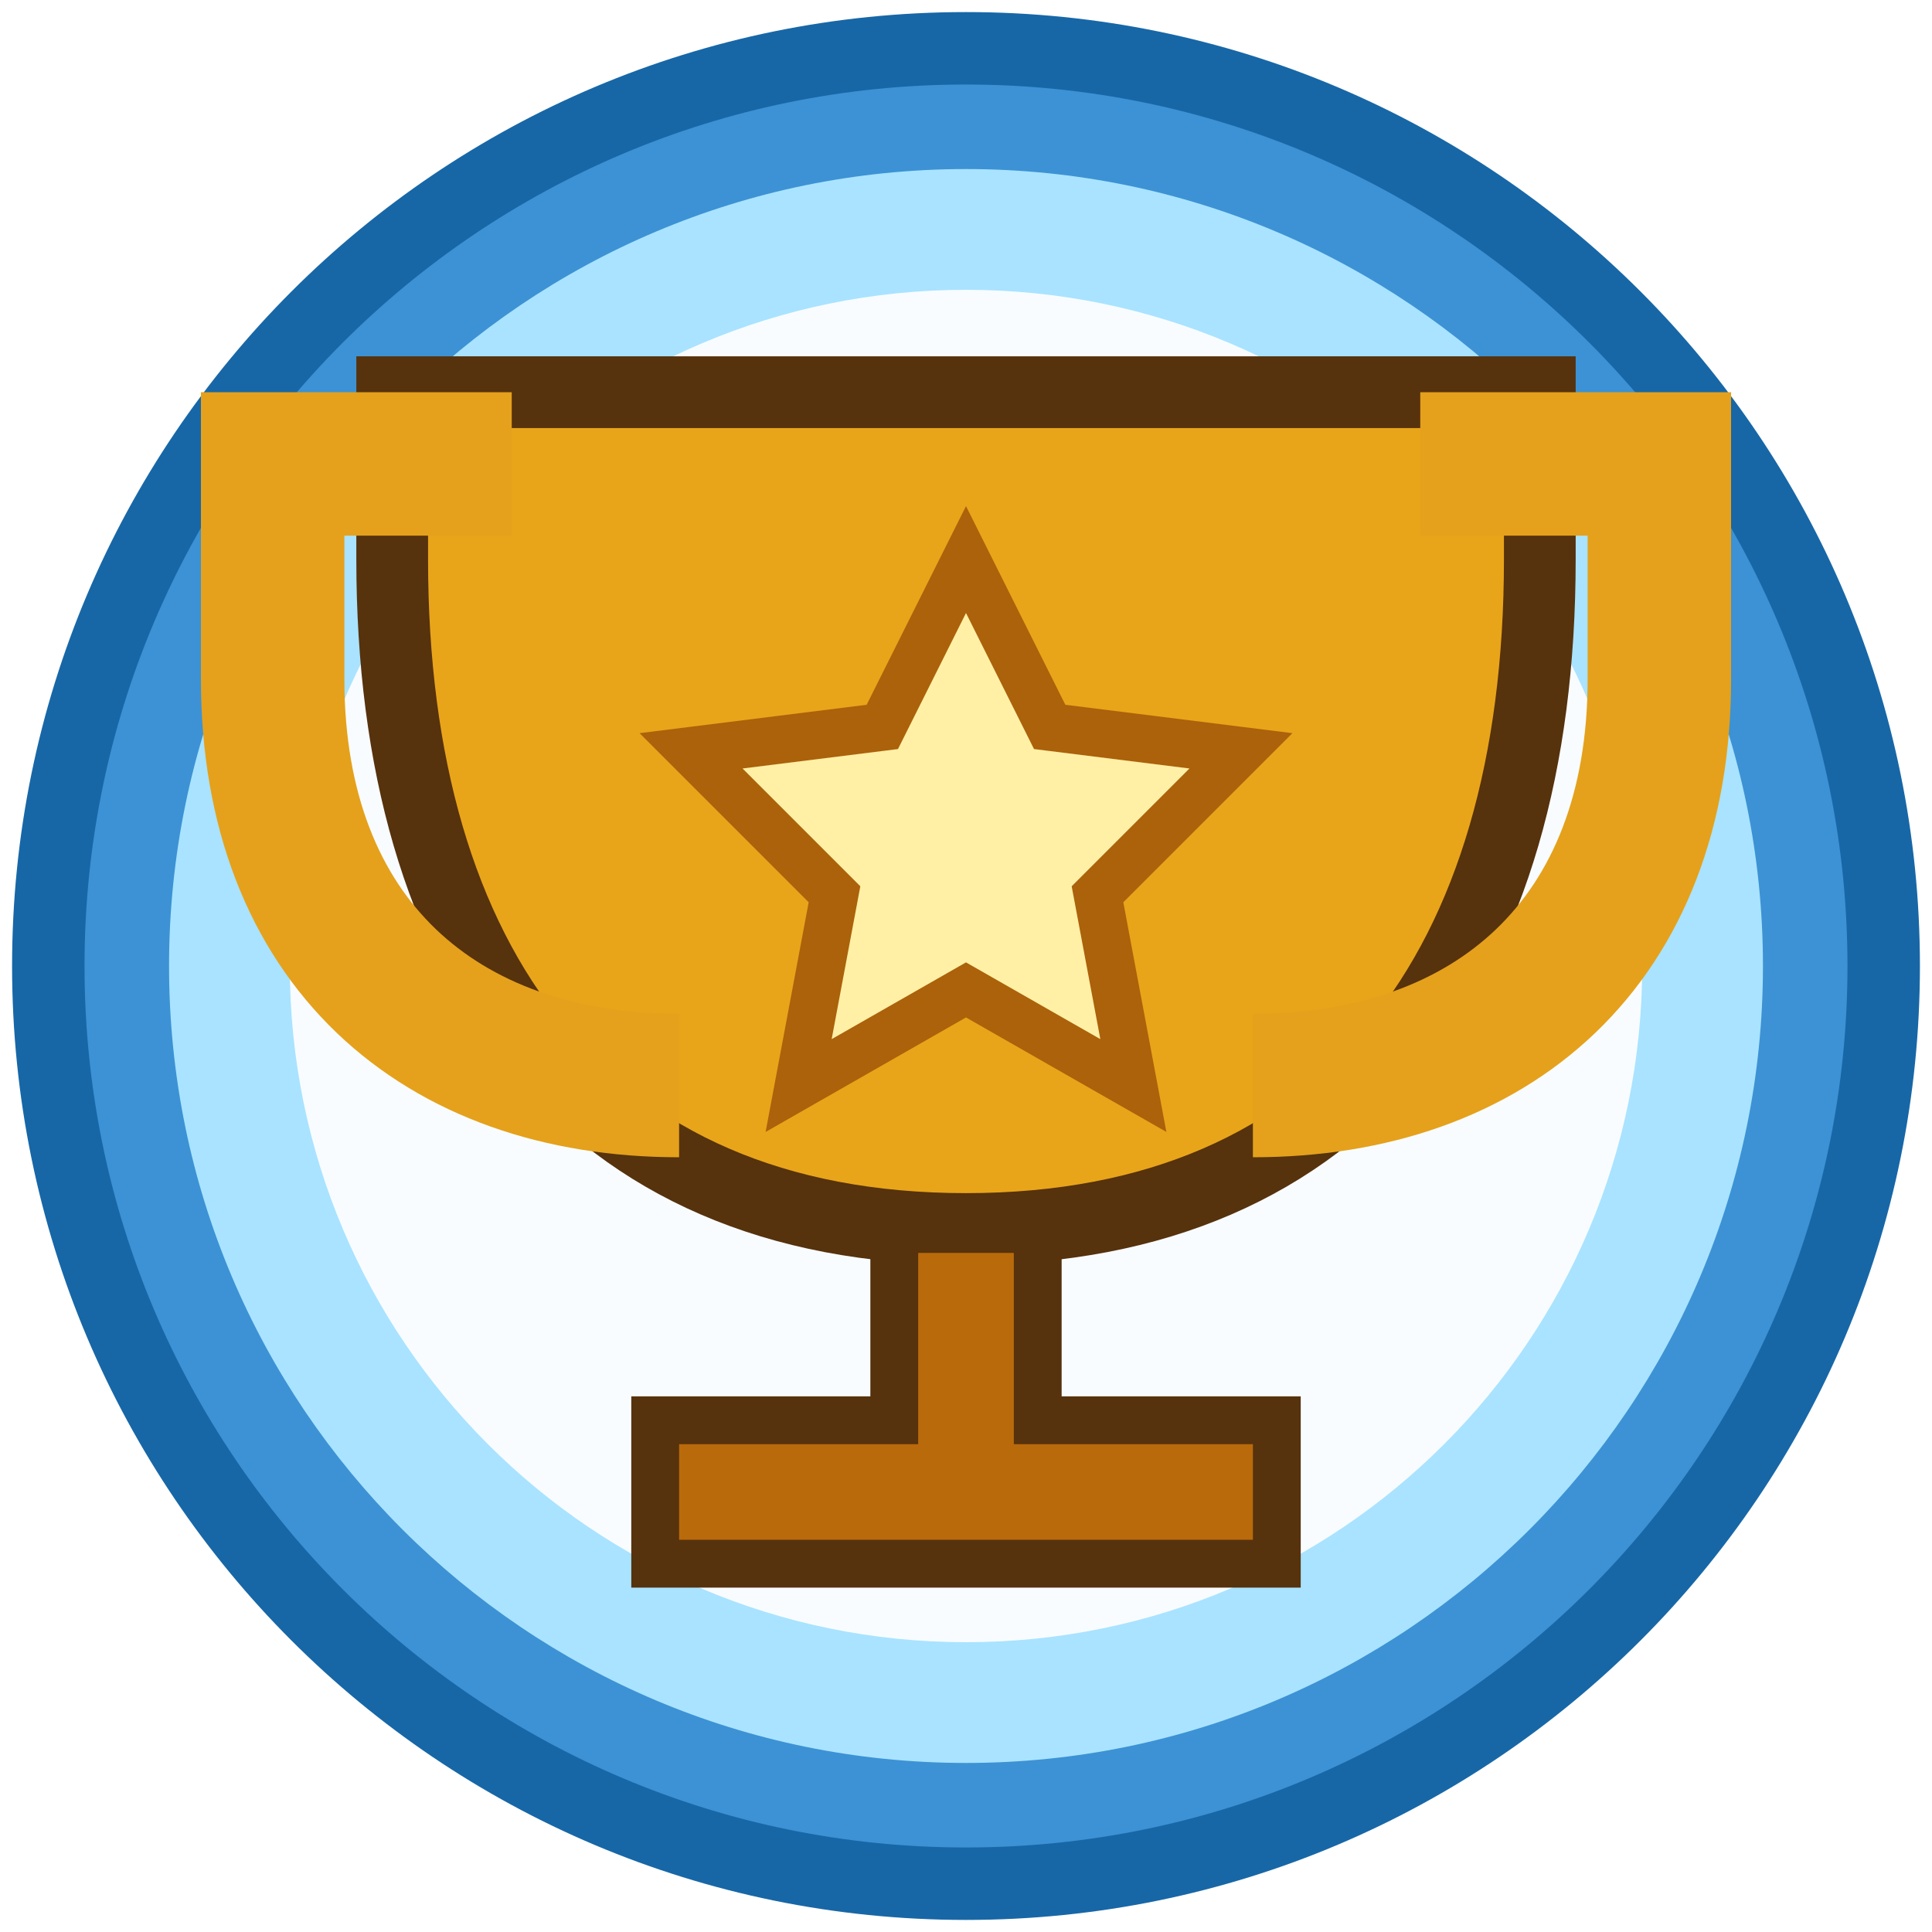
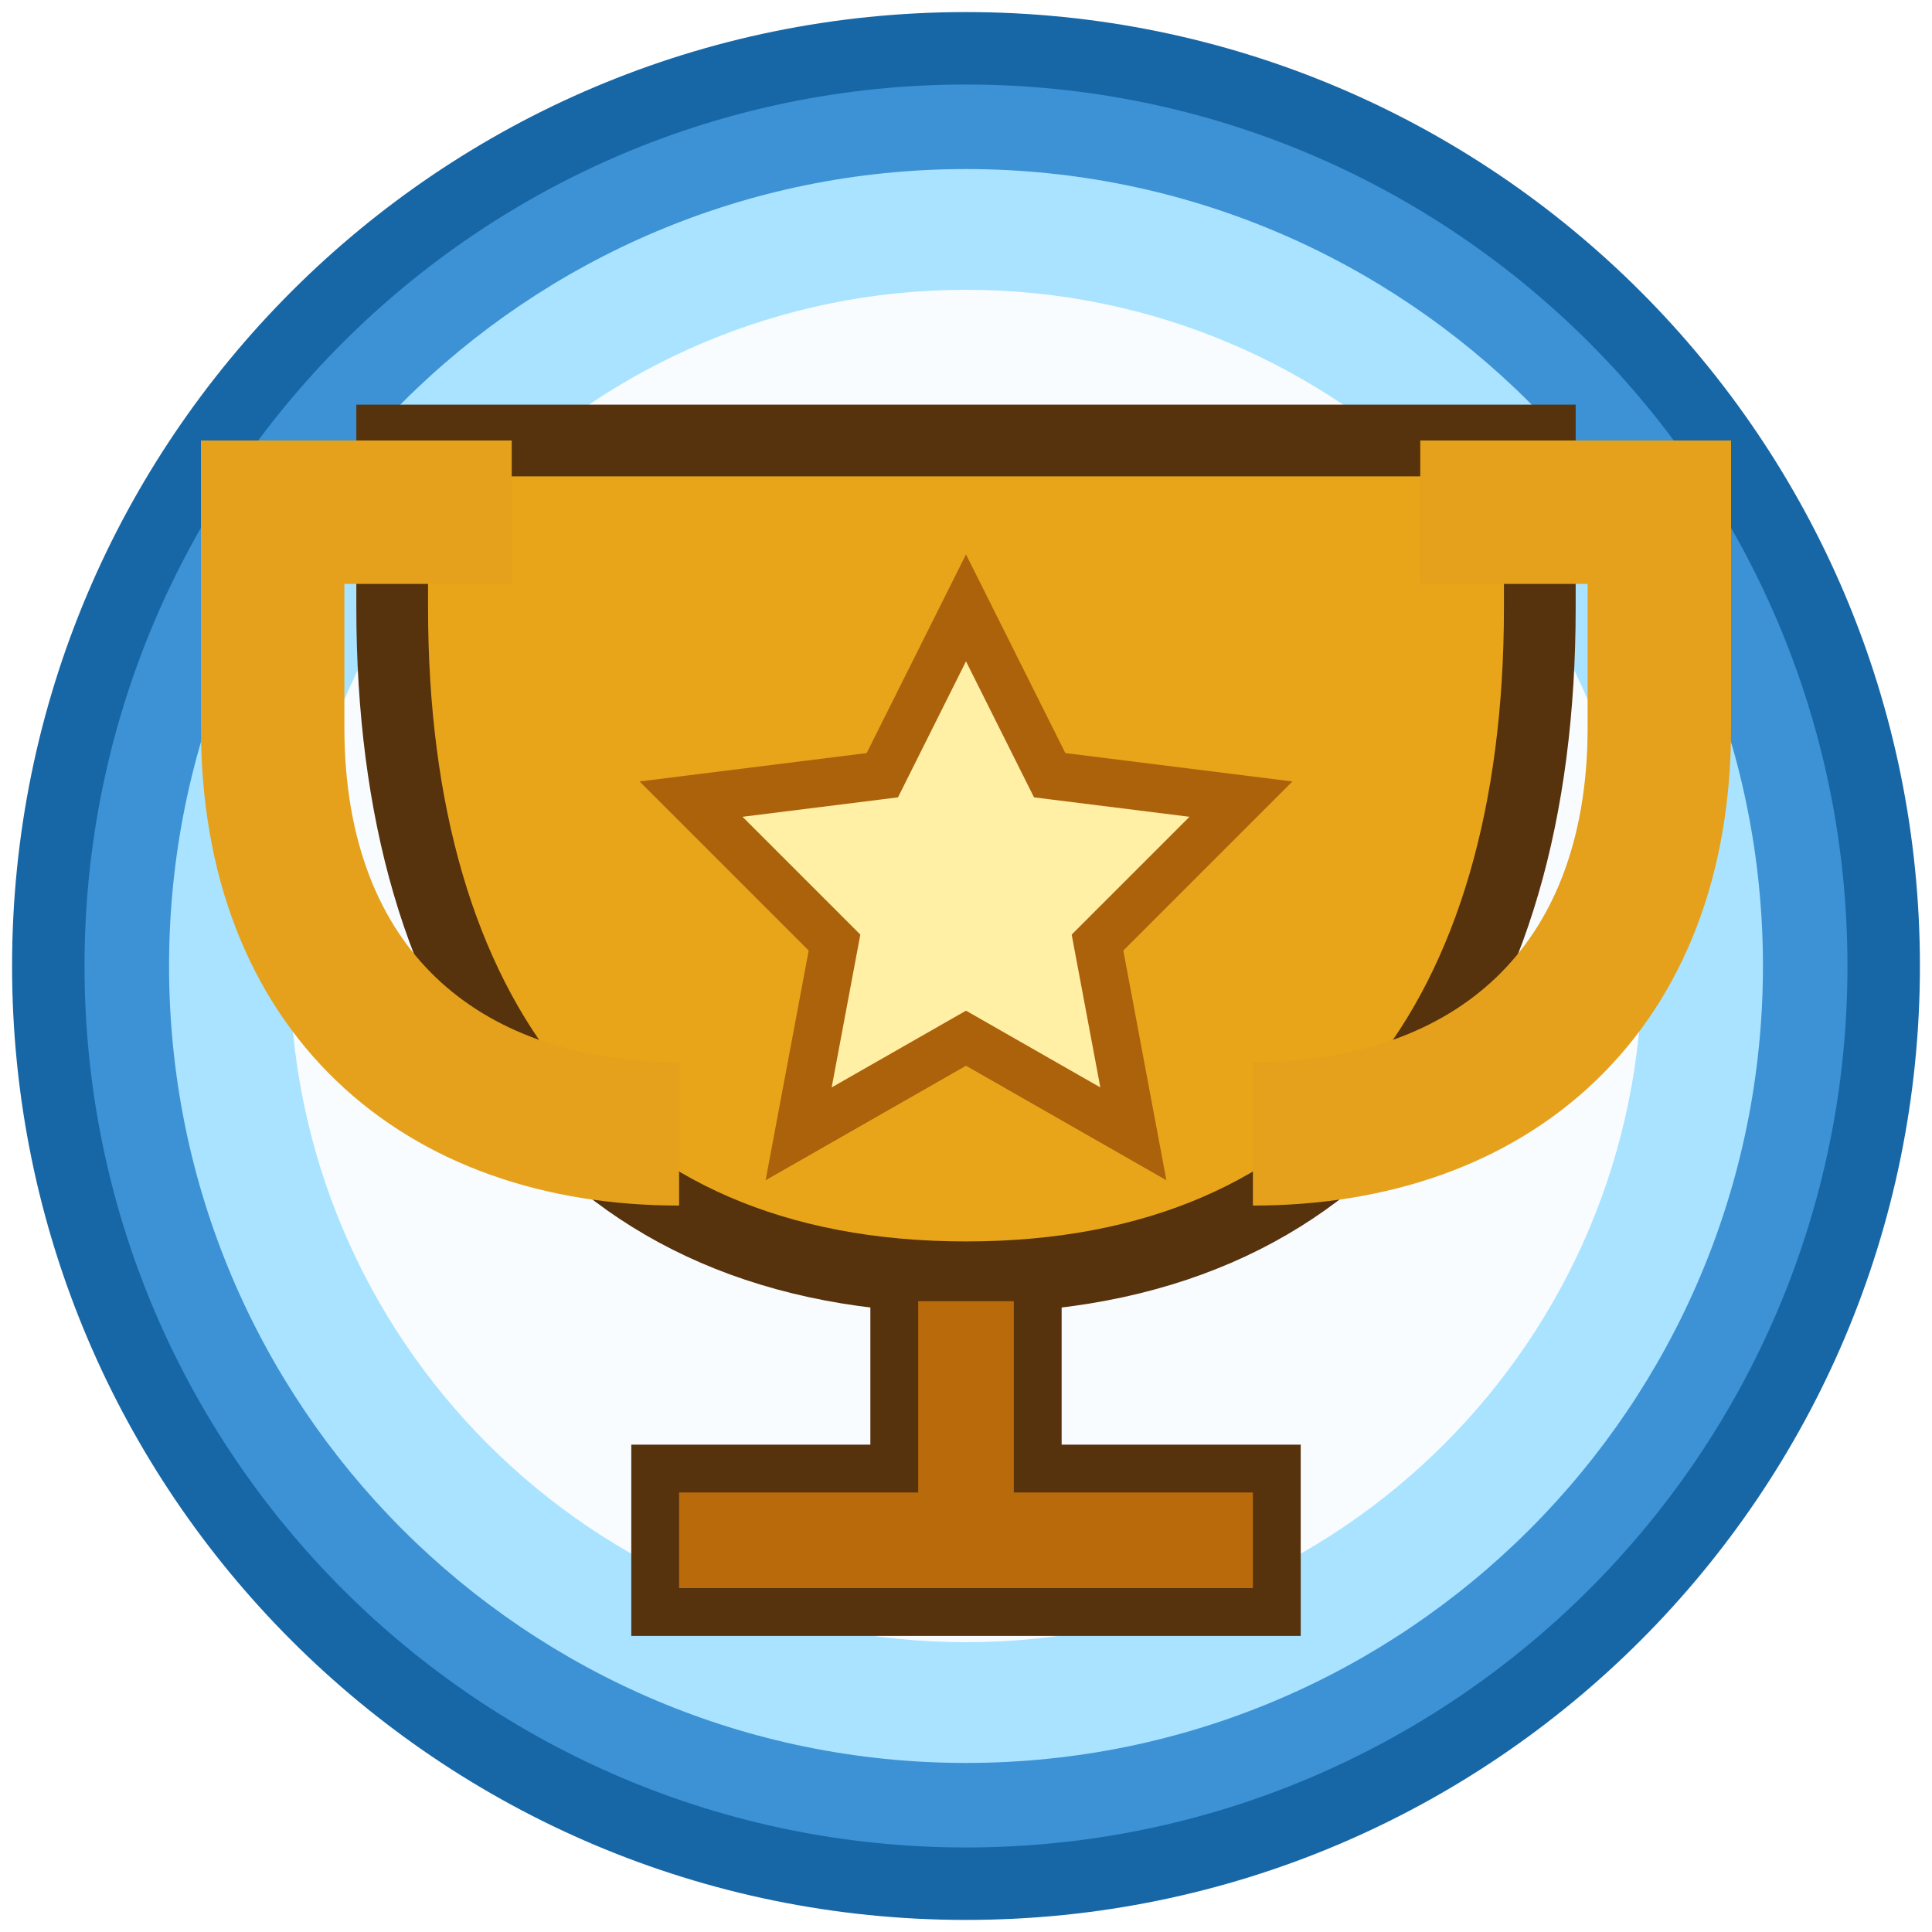
<svg xmlns="http://www.w3.org/2000/svg" viewBox="0 0 80 80">
  <circle cx="40" cy="40" r="38" fill="#3c92d4" stroke="#1767a7" stroke-width="3" />
  <circle cx="40" cy="40" r="33" fill="#a9e3ff" />
  <circle cx="40" cy="40" r="28" fill="#f8fcff" />
-   <g transform="translate(8.32 6.34) scale(.99)">
+   <g transform="translate(8.32 8.34) scale(.99)">
    <path d="M8 10h48v7c0 17-8 28-24 28S8 34 8 17z" fill="#e9a519" stroke="#56320d" stroke-width="3" />
    <path d="M13 13H3v9c0 11 7 17 17 17M51 13h10v9c0 11-7 17-17 17" fill="none" stroke="#e5a11b" stroke-width="6" />
    <path d="M29 45h6v8h10v6H19v-6h10z" fill="#b96a0b" stroke="#56320d" stroke-width="2" />
    <path d="m32 17 3.5 7 8 1-6 6 1.5 8-7-4-7 4 1.5-8-6-6 8-1z" fill="#fff0a5" stroke="#ac610b" stroke-width="2" />
  </g>
</svg>
